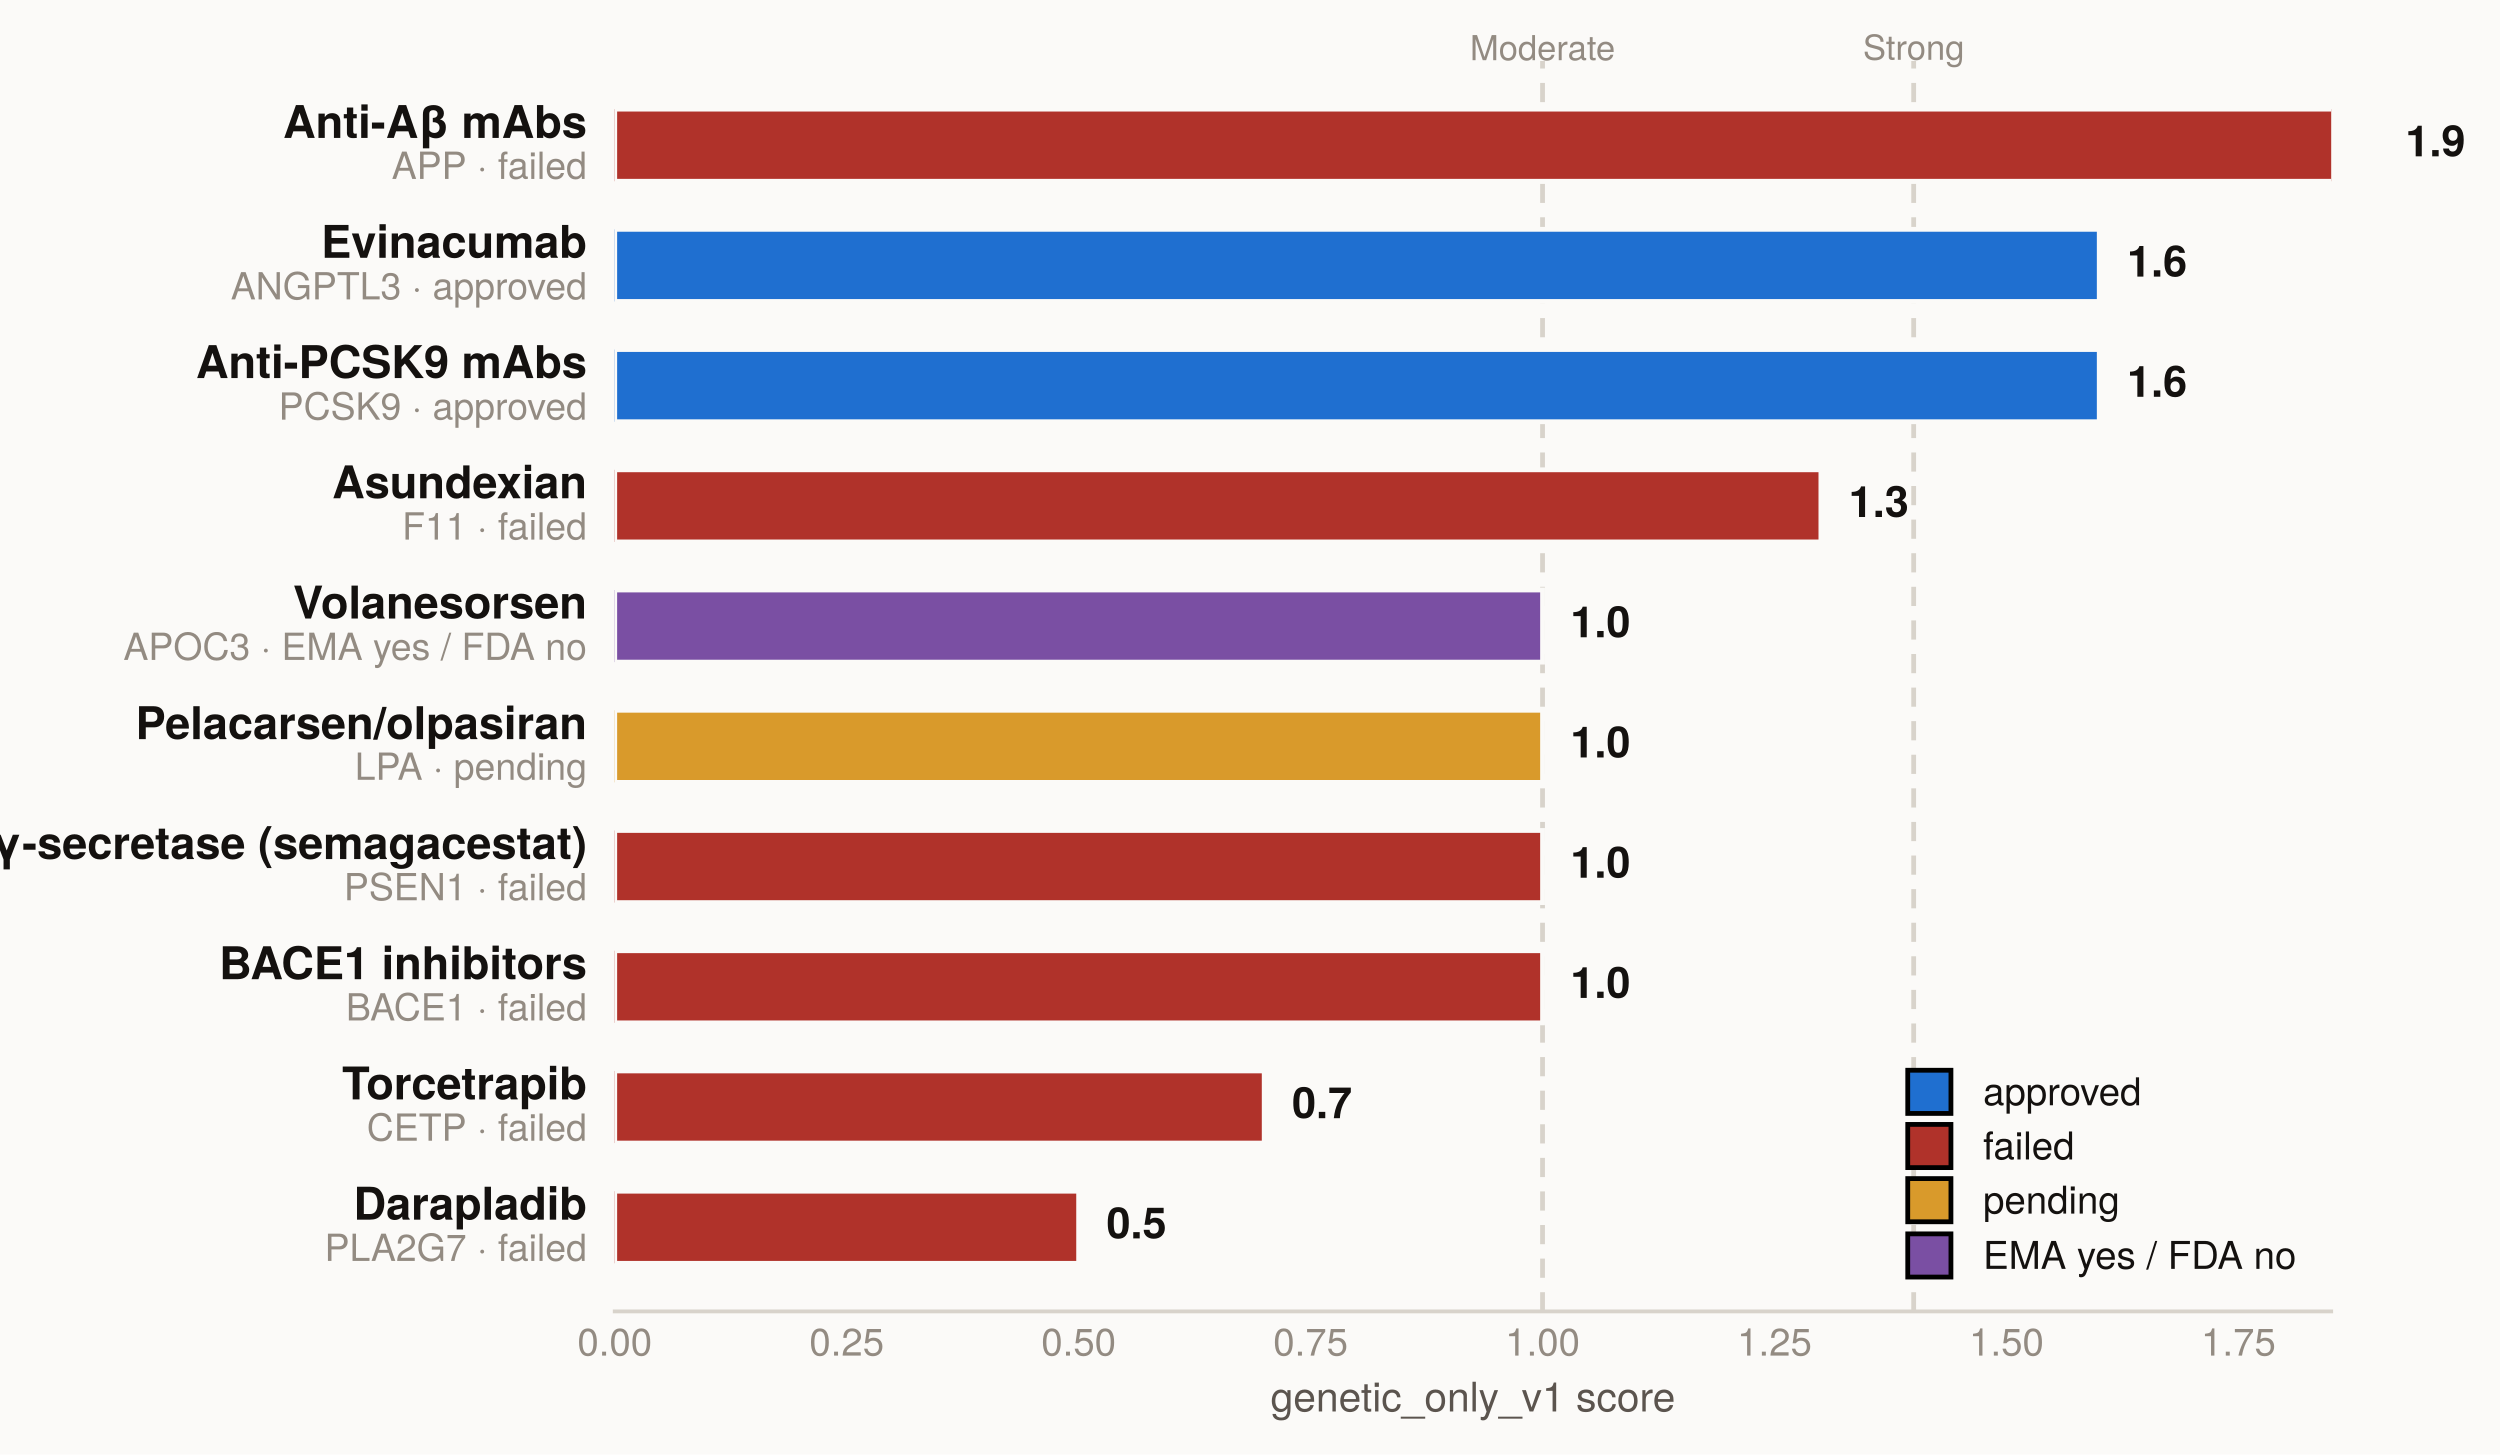
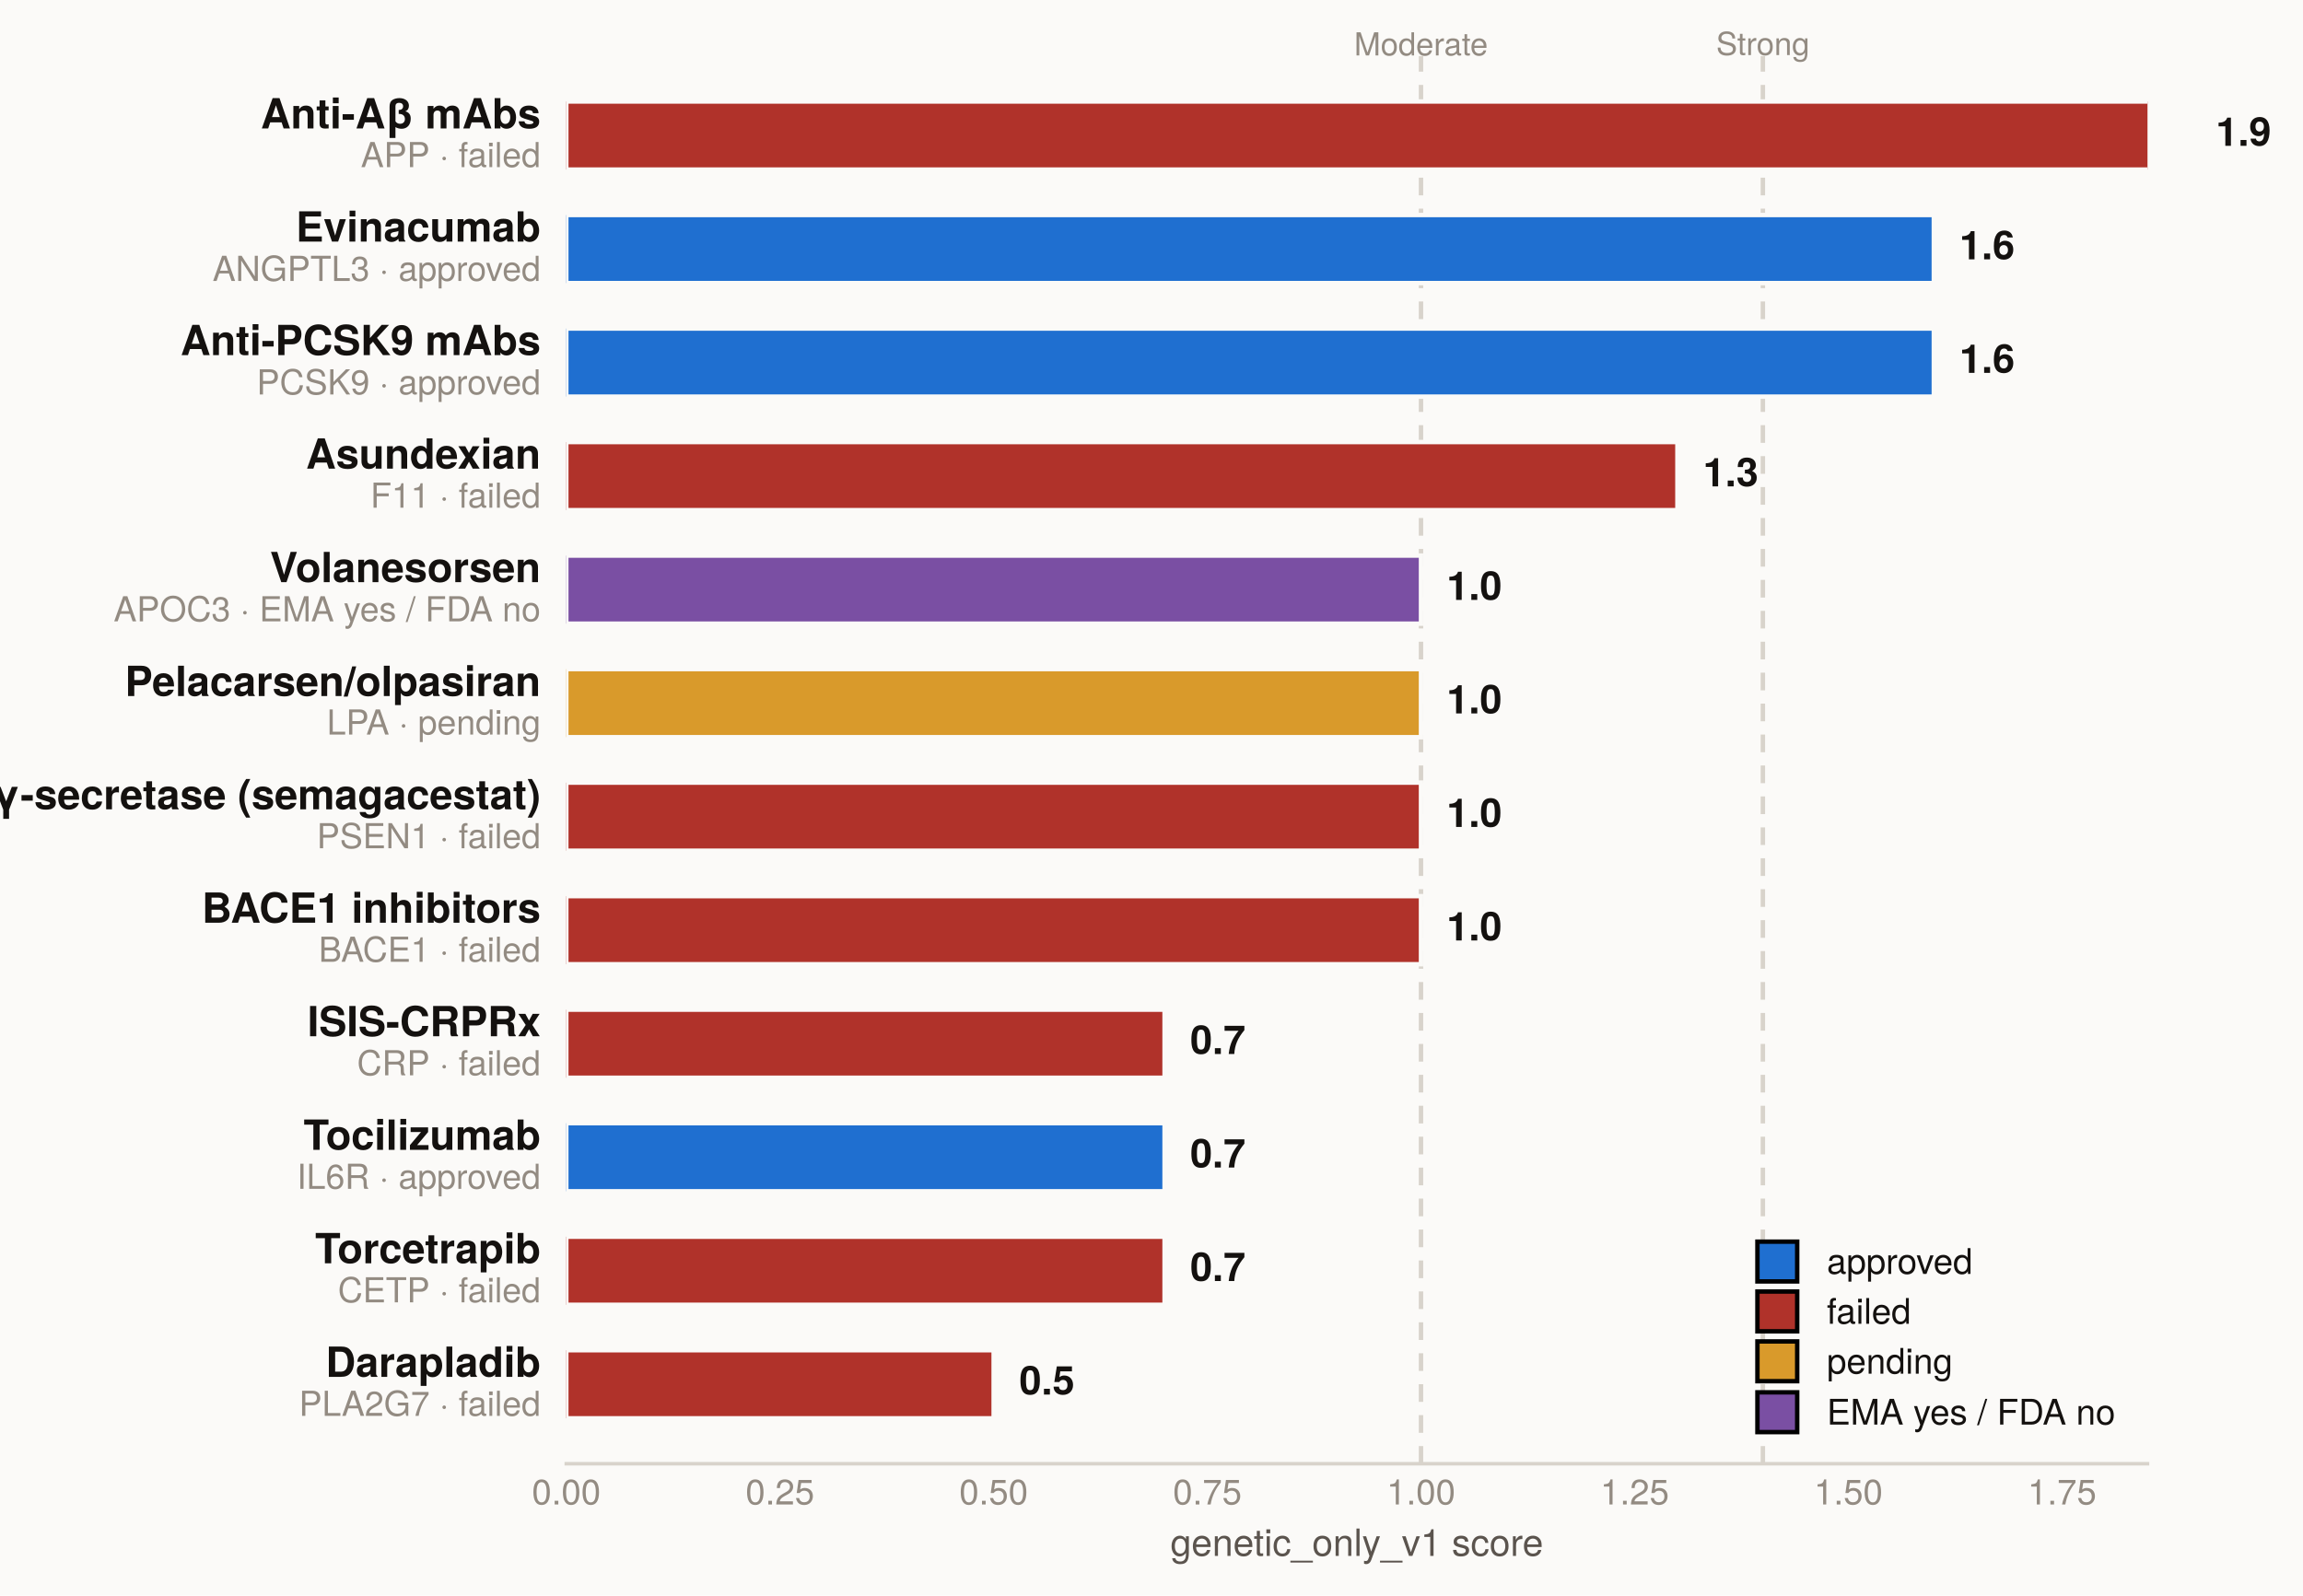
- <svg xmlns="http://www.w3.org/2000/svg" xmlns:xlink="http://www.w3.org/1999/xlink" width="520.976pt" height="303.119pt" viewBox="0 0 520.976 303.119" version="1.1">
+ <svg xmlns="http://www.w3.org/2000/svg" xmlns:xlink="http://www.w3.org/1999/xlink" width="520.976pt" height="361.047pt" viewBox="0 0 520.976 361.047" version="1.1">
  <defs>
    <style type="text/css">*{stroke-linejoin: round; stroke-linecap: butt}</style>
  </defs>
  <g id="figure_1">
    <g id="patch_1">
-       <path d="M -0 303.119  L 520.976 303.119  L 520.976 0  L -0 0  z " style="fill: #fbfaf8" />
+       <path d="M -0 361.047  L 520.976 361.047  L 520.976 0  L -0 0  z " style="fill: #fbfaf8" />
    </g>
    <g id="axes_1">
      <g id="patch_2">
-         <path d="M 128.103 273.283  L 485.799 273.283  L 485.799 12.715  L 128.103 12.715  z " style="fill: #fbfaf8" />
+         <path d="M 128.103 331.212  L 485.799 331.212  L 485.799 12.684  L 128.103 12.684  z " style="fill: #fbfaf8" />
      </g>
      <g id="line2d_1">
-         <path d="M 321.453 273.283  L 321.453 12.715  " clip-path="url(#pf06ba4222c)" style="fill: none; stroke-dasharray: 4,3; stroke-dashoffset: 0; stroke: #d8d3cb" />
+         <path d="M 321.453 331.212  L 321.453 12.684  " clip-path="url(#pfd480296ad)" style="fill: none; stroke-dasharray: 4,3; stroke-dashoffset: 0; stroke: #d8d3cb" />
      </g>
      <g id="line2d_2">
-         <path d="M 398.792 273.283  L 398.792 12.715  " clip-path="url(#pf06ba4222c)" style="fill: none; stroke-dasharray: 4,3; stroke-dashoffset: 0; stroke: #d8d3cb" />
+         <path d="M 398.792 331.212  L 398.792 12.684  " clip-path="url(#pfd480296ad)" style="fill: none; stroke-dasharray: 4,3; stroke-dashoffset: 0; stroke: #d8d3cb" />
      </g>
      <g id="matplotlib.axis_1">
        <g id="xtick_1">
          <g id="line2d_3" />
          <g id="text_1">
-             <text style="font-size: 8px; font-family: 'Helvetica Neue'; text-anchor: middle; fill: #938b82" x="128.103" y="282.496" transform="rotate(-0 128.1035 282.4958)">0.00</text>
+             <text style="font-size: 8px; font-family: 'Helvetica Neue'; text-anchor: middle; fill: #938b82" x="128.103" y="340.424" transform="rotate(-0 128.1035 340.4241)">0.00</text>
          </g>
        </g>
        <g id="xtick_2">
          <g id="line2d_4" />
          <g id="text_2">
-             <text style="font-size: 8px; font-family: 'Helvetica Neue'; text-anchor: middle; fill: #938b82" x="176.441" y="282.496" transform="rotate(-0 176.4408 282.4958)">0.25</text>
+             <text style="font-size: 8px; font-family: 'Helvetica Neue'; text-anchor: middle; fill: #938b82" x="176.441" y="340.424" transform="rotate(-0 176.4408 340.4241)">0.25</text>
          </g>
        </g>
        <g id="xtick_3">
          <g id="line2d_5" />
          <g id="text_3">
-             <text style="font-size: 8px; font-family: 'Helvetica Neue'; text-anchor: middle; fill: #938b82" x="224.778" y="282.496" transform="rotate(-0 224.7781 282.4958)">0.50</text>
+             <text style="font-size: 8px; font-family: 'Helvetica Neue'; text-anchor: middle; fill: #938b82" x="224.778" y="340.424" transform="rotate(-0 224.7781 340.4241)">0.50</text>
          </g>
        </g>
        <g id="xtick_4">
          <g id="line2d_6" />
          <g id="text_4">
-             <text style="font-size: 8px; font-family: 'Helvetica Neue'; text-anchor: middle; fill: #938b82" x="273.115" y="282.496" transform="rotate(-0 273.1154 282.4958)">0.75</text>
+             <text style="font-size: 8px; font-family: 'Helvetica Neue'; text-anchor: middle; fill: #938b82" x="273.115" y="340.424" transform="rotate(-0 273.1154 340.4241)">0.75</text>
          </g>
        </g>
        <g id="xtick_5">
          <g id="line2d_7" />
          <g id="text_5">
-             <text style="font-size: 8px; font-family: 'Helvetica Neue'; text-anchor: middle; fill: #938b82" x="321.453" y="282.496" transform="rotate(-0 321.4527 282.4958)">1.00</text>
+             <text style="font-size: 8px; font-family: 'Helvetica Neue'; text-anchor: middle; fill: #938b82" x="321.453" y="340.424" transform="rotate(-0 321.4527 340.4241)">1.00</text>
          </g>
        </g>
        <g id="xtick_6">
          <g id="line2d_8" />
          <g id="text_6">
-             <text style="font-size: 8px; font-family: 'Helvetica Neue'; text-anchor: middle; fill: #938b82" x="369.79" y="282.496" transform="rotate(-0 369.79 282.4958)">1.25</text>
+             <text style="font-size: 8px; font-family: 'Helvetica Neue'; text-anchor: middle; fill: #938b82" x="369.79" y="340.424" transform="rotate(-0 369.79 340.4241)">1.25</text>
          </g>
        </g>
        <g id="xtick_7">
          <g id="line2d_9" />
          <g id="text_7">
-             <text style="font-size: 8px; font-family: 'Helvetica Neue'; text-anchor: middle; fill: #938b82" x="418.127" y="282.496" transform="rotate(-0 418.1273 282.4958)">1.50</text>
+             <text style="font-size: 8px; font-family: 'Helvetica Neue'; text-anchor: middle; fill: #938b82" x="418.127" y="340.424" transform="rotate(-0 418.1273 340.4241)">1.50</text>
          </g>
        </g>
        <g id="xtick_8">
          <g id="line2d_10" />
          <g id="text_8">
-             <text style="font-size: 8px; font-family: 'Helvetica Neue'; text-anchor: middle; fill: #938b82" x="466.465" y="282.496" transform="rotate(-0 466.4646 282.4958)">1.75</text>
+             <text style="font-size: 8px; font-family: 'Helvetica Neue'; text-anchor: middle; fill: #938b82" x="466.465" y="340.424" transform="rotate(-0 466.4646 340.4241)">1.75</text>
          </g>
        </g>
        <g id="text_9">
-           <text style="font-size: 8.5px; font-family: 'Helvetica Neue'; text-anchor: middle; fill: #5b544e" x="306.951" y="294.142" transform="rotate(-0 306.9515 294.1415)">genetic_only_v1 score</text>
+           <text style="font-size: 8.5px; font-family: 'Helvetica Neue'; text-anchor: middle; fill: #5b544e" x="306.951" y="352.07" transform="rotate(-0 306.9515 352.0699)">genetic_only_v1 score</text>
        </g>
      </g>
      <g id="matplotlib.axis_2" />
      <g id="patch_3">
-         <path d="M 128.103 263.261  L 224.778 263.261  L 224.778 248.229  L 128.103 248.229  z " clip-path="url(#pf06ba4222c)" style="fill: #b0322a; stroke: #fbfaf8; stroke-linejoin: miter" />
+         <path d="M 128.103 320.937  L 224.778 320.937  L 224.778 305.524  L 128.103 305.524  z " clip-path="url(#pfd480296ad)" style="fill: #b0322a; stroke: #fbfaf8; stroke-linejoin: miter" />
      </g>
      <g id="patch_4">
-         <path d="M 128.103 238.207  L 263.448 238.207  L 263.448 223.174  L 128.103 223.174  z " clip-path="url(#pf06ba4222c)" style="fill: #b0322a; stroke: #fbfaf8; stroke-linejoin: miter" />
+         <path d="M 128.103 295.249  L 263.448 295.249  L 263.448 279.836  L 128.103 279.836  z " clip-path="url(#pfd480296ad)" style="fill: #b0322a; stroke: #fbfaf8; stroke-linejoin: miter" />
      </g>
      <g id="patch_5">
-         <path d="M 128.103 213.152  L 321.453 213.152  L 321.453 198.119  L 128.103 198.119  z " clip-path="url(#pf06ba4222c)" style="fill: #b0322a; stroke: #fbfaf8; stroke-linejoin: miter" />
+         <path d="M 128.103 269.561  L 263.448 269.561  L 263.448 254.148  L 128.103 254.148  z " clip-path="url(#pfd480296ad)" style="fill: #1f6fd0; stroke: #fbfaf8; stroke-linejoin: miter" />
      </g>
      <g id="patch_6">
-         <path d="M 128.103 188.098  L 321.453 188.098  L 321.453 173.065  L 128.103 173.065  z " clip-path="url(#pf06ba4222c)" style="fill: #b0322a; stroke: #fbfaf8; stroke-linejoin: miter" />
+         <path d="M 128.103 243.873  L 263.448 243.873  L 263.448 228.461  L 128.103 228.461  z " clip-path="url(#pfd480296ad)" style="fill: #b0322a; stroke: #fbfaf8; stroke-linejoin: miter" />
      </g>
      <g id="patch_7">
-         <path d="M 128.103 163.043  L 321.453 163.043  L 321.453 148.01  L 128.103 148.01  z " clip-path="url(#pf06ba4222c)" style="fill: #d99a2b; stroke: #fbfaf8; stroke-linejoin: miter" />
+         <path d="M 128.103 218.186  L 321.453 218.186  L 321.453 202.773  L 128.103 202.773  z " clip-path="url(#pfd480296ad)" style="fill: #b0322a; stroke: #fbfaf8; stroke-linejoin: miter" />
      </g>
      <g id="patch_8">
-         <path d="M 128.103 137.988  L 321.453 137.988  L 321.453 122.956  L 128.103 122.956  z " clip-path="url(#pf06ba4222c)" style="fill: #7a4fa3; stroke: #fbfaf8; stroke-linejoin: miter" />
+         <path d="M 128.103 192.498  L 321.453 192.498  L 321.453 177.085  L 128.103 177.085  z " clip-path="url(#pfd480296ad)" style="fill: #b0322a; stroke: #fbfaf8; stroke-linejoin: miter" />
      </g>
      <g id="patch_9">
-         <path d="M 128.103 112.934  L 379.457 112.934  L 379.457 97.901  L 128.103 97.901  z " clip-path="url(#pf06ba4222c)" style="fill: #b0322a; stroke: #fbfaf8; stroke-linejoin: miter" />
+         <path d="M 128.103 166.81  L 321.453 166.81  L 321.453 151.397  L 128.103 151.397  z " clip-path="url(#pfd480296ad)" style="fill: #d99a2b; stroke: #fbfaf8; stroke-linejoin: miter" />
      </g>
      <g id="patch_10">
-         <path d="M 128.103 87.879  L 437.462 87.879  L 437.462 72.846  L 128.103 72.846  z " clip-path="url(#pf06ba4222c)" style="fill: #1f6fd0; stroke: #fbfaf8; stroke-linejoin: miter" />
+         <path d="M 128.103 141.122  L 321.453 141.122  L 321.453 125.71  L 128.103 125.71  z " clip-path="url(#pfd480296ad)" style="fill: #7a4fa3; stroke: #fbfaf8; stroke-linejoin: miter" />
      </g>
      <g id="patch_11">
-         <path d="M 128.103 62.825  L 437.462 62.825  L 437.462 47.792  L 128.103 47.792  z " clip-path="url(#pf06ba4222c)" style="fill: #1f6fd0; stroke: #fbfaf8; stroke-linejoin: miter" />
+         <path d="M 128.103 115.435  L 379.457 115.435  L 379.457 100.022  L 128.103 100.022  z " clip-path="url(#pfd480296ad)" style="fill: #b0322a; stroke: #fbfaf8; stroke-linejoin: miter" />
      </g>
      <g id="patch_12">
-         <path d="M 128.103 37.77  L 495.467 37.77  L 495.467 22.737  L 128.103 22.737  z " clip-path="url(#pf06ba4222c)" style="fill: #b0322a; stroke: #fbfaf8; stroke-linejoin: miter" />
+         <path d="M 128.103 89.747  L 437.462 89.747  L 437.462 74.334  L 128.103 74.334  z " clip-path="url(#pfd480296ad)" style="fill: #1f6fd0; stroke: #fbfaf8; stroke-linejoin: miter" />
      </g>
      <g id="patch_13">
-         <path d="M 128.103 273.283  L 485.799 273.283  " style="fill: none; stroke: #d8d3cb; stroke-width: 0.8; stroke-linejoin: miter; stroke-linecap: square" />
+         <path d="M 128.103 64.059  L 437.462 64.059  L 437.462 48.646  L 128.103 48.646  z " clip-path="url(#pfd480296ad)" style="fill: #1f6fd0; stroke: #fbfaf8; stroke-linejoin: miter" />
+       </g>
+       <g id="patch_14">
+         <path d="M 128.103 38.371  L 495.467 38.371  L 495.467 22.959  L 128.103 22.959  z " clip-path="url(#pfd480296ad)" style="fill: #b0322a; stroke: #fbfaf8; stroke-linejoin: miter" />
+       </g>
+       <g id="patch_15">
+         <path d="M 128.103 331.212  L 485.799 331.212  " style="fill: none; stroke: #d8d3cb; stroke-width: 0.8; stroke-linejoin: miter; stroke-linecap: square" />
      </g>
      <g id="text_10">
-         <text style="font-weight: 700; font-size: 9px; font-family: 'Helvetica Neue'; text-anchor: start; fill: #14110f" x="230.579" y="258.072" transform="rotate(-0 230.5785 258.0717)">0.5</text>
+         <text style="font-weight: 700; font-size: 9px; font-family: 'Helvetica Neue'; text-anchor: start; fill: #14110f" x="230.579" y="315.557" transform="rotate(-0 230.5785 315.5568)">0.5</text>
      </g>
      <g id="text_11">
-         <text style="font-weight: 700; font-size: 9.4px; font-family: 'Helvetica Neue'; text-anchor: end; fill: #14110f" x="122.303" y="254.166" transform="rotate(-0 122.303 254.1663)">Darapladib</text>
+         <text style="font-weight: 700; font-size: 9.4px; font-family: 'Helvetica Neue'; text-anchor: end; fill: #14110f" x="122.303" y="311.55" transform="rotate(-0 122.303 311.5502)">Darapladib</text>
      </g>
      <g id="text_12">
-         <text style="font-size: 7.8px; font-family: 'Helvetica Neue'; text-anchor: end; fill: #938b82" x="122.303" y="262.772" transform="rotate(-0 122.303 262.7724)">PLA2G7 · failed</text>
+         <text style="font-size: 7.8px; font-family: 'Helvetica Neue'; text-anchor: end; fill: #938b82" x="122.303" y="320.384" transform="rotate(-0 122.303 320.3842)">PLA2G7 · failed</text>
      </g>
      <g id="text_13">
-         <text style="font-weight: 700; font-size: 9px; font-family: 'Helvetica Neue'; text-anchor: start; fill: #14110f" x="269.248" y="233.017" transform="rotate(-0 269.2484 233.0171)">0.7</text>
+         <text style="font-weight: 700; font-size: 9px; font-family: 'Helvetica Neue'; text-anchor: start; fill: #14110f" x="269.248" y="289.869" transform="rotate(-0 269.2484 289.8691)">0.7</text>
      </g>
      <g id="text_14">
-         <text style="font-weight: 700; font-size: 9.4px; font-family: 'Helvetica Neue'; text-anchor: end; fill: #14110f" x="122.303" y="229.112" transform="rotate(-0 122.303 229.1117)">Torcetrapib</text>
+         <text style="font-weight: 700; font-size: 9.4px; font-family: 'Helvetica Neue'; text-anchor: end; fill: #14110f" x="122.303" y="285.862" transform="rotate(-0 122.303 285.8625)">Torcetrapib</text>
      </g>
      <g id="text_15">
-         <text style="font-size: 7.8px; font-family: 'Helvetica Neue'; text-anchor: end; fill: #938b82" x="122.303" y="237.718" transform="rotate(-0 122.303 237.7178)">CETP · failed</text>
+         <text style="font-size: 7.8px; font-family: 'Helvetica Neue'; text-anchor: end; fill: #938b82" x="122.303" y="294.696" transform="rotate(-0 122.303 294.6964)">CETP · failed</text>
      </g>
      <g id="text_16">
-         <text style="font-weight: 700; font-size: 9px; font-family: 'Helvetica Neue'; text-anchor: start; fill: #14110f" x="327.253" y="207.962" transform="rotate(-0 327.2531 207.9624)">1.0</text>
+         <text style="font-weight: 700; font-size: 9px; font-family: 'Helvetica Neue'; text-anchor: start; fill: #14110f" x="269.248" y="264.181" transform="rotate(-0 269.2484 264.1814)">0.7</text>
      </g>
      <g id="text_17">
-         <text style="font-weight: 700; font-size: 9.4px; font-family: 'Helvetica Neue'; text-anchor: end; fill: #14110f" x="122.303" y="204.057" transform="rotate(-0 122.303 204.0571)">BACE1 inhibitors</text>
+         <text style="font-weight: 700; font-size: 9.4px; font-family: 'Helvetica Neue'; text-anchor: end; fill: #14110f" x="122.303" y="260.175" transform="rotate(-0 122.303 260.1747)">Tocilizumab</text>
      </g>
      <g id="text_18">
-         <text style="font-size: 7.8px; font-family: 'Helvetica Neue'; text-anchor: end; fill: #938b82" x="122.303" y="212.663" transform="rotate(-0 122.303 212.6632)">BACE1 · failed</text>
+         <text style="font-size: 7.8px; font-family: 'Helvetica Neue'; text-anchor: end; fill: #938b82" x="122.303" y="269.009" transform="rotate(-0 122.303 269.0087)">IL6R · approved</text>
      </g>
      <g id="text_19">
-         <text style="font-weight: 700; font-size: 9px; font-family: 'Helvetica Neue'; text-anchor: start; fill: #14110f" x="327.253" y="182.908" transform="rotate(-0 327.2531 182.9078)">1.0</text>
+         <text style="font-weight: 700; font-size: 9px; font-family: 'Helvetica Neue'; text-anchor: start; fill: #14110f" x="269.248" y="238.494" transform="rotate(-0 269.2484 238.4936)">0.7</text>
      </g>
      <g id="text_20">
-         <text style="font-weight: 700; font-size: 9.4px; font-family: 'Helvetica Neue'; text-anchor: end; fill: #14110f" x="122.303" y="179.025" transform="rotate(-0 122.303 179.0253)">γ-secretase (semagacestat)</text>
+         <text style="font-weight: 700; font-size: 9.4px; font-family: 'Helvetica Neue'; text-anchor: end; fill: #14110f" x="122.303" y="234.487" transform="rotate(-0 122.303 234.487)">ISIS-CRPRx</text>
      </g>
      <g id="text_21">
-         <text style="font-size: 7.8px; font-family: 'Helvetica Neue'; text-anchor: end; fill: #938b82" x="122.303" y="187.609" transform="rotate(-0 122.303 187.6085)">PSEN1 · failed</text>
+         <text style="font-size: 7.8px; font-family: 'Helvetica Neue'; text-anchor: end; fill: #938b82" x="122.303" y="243.321" transform="rotate(-0 122.303 243.3209)">CRP · failed</text>
      </g>
      <g id="text_22">
-         <text style="font-weight: 700; font-size: 9px; font-family: 'Helvetica Neue'; text-anchor: start; fill: #14110f" x="327.253" y="157.853" transform="rotate(-0 327.2531 157.8532)">1.0</text>
+         <text style="font-weight: 700; font-size: 9px; font-family: 'Helvetica Neue'; text-anchor: start; fill: #14110f" x="327.253" y="212.806" transform="rotate(-0 327.2531 212.8059)">1.0</text>
      </g>
      <g id="text_23">
-         <text style="font-weight: 700; font-size: 9.4px; font-family: 'Helvetica Neue'; text-anchor: end; fill: #14110f" x="122.303" y="154.027" transform="rotate(-0 122.303 154.0272)">Pelacarsen/olpasiran</text>
+         <text style="font-weight: 700; font-size: 9.4px; font-family: 'Helvetica Neue'; text-anchor: end; fill: #14110f" x="122.303" y="208.799" transform="rotate(-0 122.303 208.7992)">BACE1 inhibitors</text>
      </g>
      <g id="text_24">
-         <text style="font-size: 7.8px; font-family: 'Helvetica Neue'; text-anchor: end; fill: #938b82" x="122.303" y="162.507" transform="rotate(-0 122.303 162.507)">LPA · pending</text>
+         <text style="font-size: 7.8px; font-family: 'Helvetica Neue'; text-anchor: end; fill: #938b82" x="122.303" y="217.633" transform="rotate(-0 122.303 217.6332)">BACE1 · failed</text>
      </g>
      <g id="text_25">
-         <text style="font-weight: 700; font-size: 9px; font-family: 'Helvetica Neue'; text-anchor: start; fill: #14110f" x="327.253" y="132.799" transform="rotate(-0 327.2531 132.7986)">1.0</text>
+         <text style="font-weight: 700; font-size: 9px; font-family: 'Helvetica Neue'; text-anchor: start; fill: #14110f" x="327.253" y="187.118" transform="rotate(-0 327.2531 187.1181)">1.0</text>
      </g>
      <g id="text_26">
-         <text style="font-weight: 700; font-size: 9.4px; font-family: 'Helvetica Neue'; text-anchor: end; fill: #14110f" x="122.303" y="128.893" transform="rotate(-0 122.303 128.8933)">Volanesorsen</text>
+         <text style="font-weight: 700; font-size: 9.4px; font-family: 'Helvetica Neue'; text-anchor: end; fill: #14110f" x="122.303" y="183.134" transform="rotate(-0 122.303 183.1343)">γ-secretase (semagacestat)</text>
      </g>
      <g id="text_27">
-         <text style="font-size: 7.8px; font-family: 'Helvetica Neue'; text-anchor: end; fill: #938b82" x="122.303" y="137.526" transform="rotate(-0 122.303 137.5261)">APOC3 · EMA yes / FDA no</text>
+         <text style="font-size: 7.8px; font-family: 'Helvetica Neue'; text-anchor: end; fill: #938b82" x="122.303" y="191.945" transform="rotate(-0 122.303 191.9455)">PSEN1 · failed</text>
      </g>
      <g id="text_28">
-         <text style="font-weight: 700; font-size: 9px; font-family: 'Helvetica Neue'; text-anchor: start; fill: #14110f" x="385.258" y="107.744" transform="rotate(-0 385.2579 107.744)">1.3</text>
+         <text style="font-weight: 700; font-size: 9px; font-family: 'Helvetica Neue'; text-anchor: start; fill: #14110f" x="327.253" y="161.43" transform="rotate(-0 327.2531 161.4304)">1.0</text>
      </g>
      <g id="text_29">
-         <text style="font-weight: 700; font-size: 9.4px; font-family: 'Helvetica Neue'; text-anchor: end; fill: #14110f" x="122.303" y="103.839" transform="rotate(-0 122.303 103.8387)">Asundexian</text>
+         <text style="font-weight: 700; font-size: 9.4px; font-family: 'Helvetica Neue'; text-anchor: end; fill: #14110f" x="122.303" y="157.503" transform="rotate(-0 122.303 157.5031)">Pelacarsen/olpasiran</text>
      </g>
      <g id="text_30">
-         <text style="font-size: 7.8px; font-family: 'Helvetica Neue'; text-anchor: end; fill: #938b82" x="122.303" y="112.445" transform="rotate(-0 122.303 112.4447)">F11 · failed</text>
+         <text style="font-size: 7.8px; font-family: 'Helvetica Neue'; text-anchor: end; fill: #938b82" x="122.303" y="166.211" transform="rotate(-0 122.303 166.2108)">LPA · pending</text>
      </g>
      <g id="text_31">
-         <text style="font-weight: 700; font-size: 9px; font-family: 'Helvetica Neue'; text-anchor: start; fill: #14110f" x="443.263" y="82.689" transform="rotate(-0 443.2627 82.68937)">1.6</text>
+         <text style="font-weight: 700; font-size: 9px; font-family: 'Helvetica Neue'; text-anchor: start; fill: #14110f" x="327.253" y="135.743" transform="rotate(-0 327.2531 135.7426)">1.0</text>
      </g>
      <g id="text_32">
-         <text style="font-weight: 700; font-size: 9.4px; font-family: 'Helvetica Neue'; text-anchor: end; fill: #14110f" x="122.303" y="78.784" transform="rotate(-0 122.303 78.78404)">Anti-PCSK9 mAbs</text>
+         <text style="font-weight: 700; font-size: 9.4px; font-family: 'Helvetica Neue'; text-anchor: end; fill: #14110f" x="122.303" y="131.736" transform="rotate(-0 122.303 131.736)">Volanesorsen</text>
      </g>
      <g id="text_33">
-         <text style="font-size: 7.8px; font-family: 'Helvetica Neue'; text-anchor: end; fill: #938b82" x="122.303" y="87.456" transform="rotate(-0 122.303 87.45589)">PCSK9 · approved</text>
+         <text style="font-size: 7.8px; font-family: 'Helvetica Neue'; text-anchor: end; fill: #938b82" x="122.303" y="140.597" transform="rotate(-0 122.303 140.5968)">APOC3 · EMA yes / FDA no</text>
      </g>
      <g id="text_34">
-         <text style="font-weight: 700; font-size: 9px; font-family: 'Helvetica Neue'; text-anchor: start; fill: #14110f" x="443.263" y="57.635" transform="rotate(-0 443.2627 57.63476)">1.6</text>
+         <text style="font-weight: 700; font-size: 9px; font-family: 'Helvetica Neue'; text-anchor: start; fill: #14110f" x="385.258" y="110.055" transform="rotate(-0 385.2579 110.0549)">1.3</text>
      </g>
      <g id="text_35">
-         <text style="font-weight: 700; font-size: 9.4px; font-family: 'Helvetica Neue'; text-anchor: end; fill: #14110f" x="122.303" y="53.729" transform="rotate(-0 122.303 53.72942)">Evinacumab</text>
+         <text style="font-weight: 700; font-size: 9.4px; font-family: 'Helvetica Neue'; text-anchor: end; fill: #14110f" x="122.303" y="106.048" transform="rotate(-0 122.303 106.0483)">Asundexian</text>
      </g>
      <g id="text_36">
-         <text style="font-size: 7.8px; font-family: 'Helvetica Neue'; text-anchor: end; fill: #938b82" x="122.303" y="62.401" transform="rotate(-0 122.303 62.40127)">ANGPTL3 · approved</text>
+         <text style="font-size: 7.8px; font-family: 'Helvetica Neue'; text-anchor: end; fill: #938b82" x="122.303" y="114.882" transform="rotate(-0 122.303 114.8822)">F11 · failed</text>
      </g>
      <g id="text_37">
-         <text style="font-weight: 700; font-size: 9px; font-family: 'Helvetica Neue'; text-anchor: start; fill: #14110f" x="501.267" y="32.58" transform="rotate(-0 501.2674 32.58014)">1.9</text>
+         <text style="font-weight: 700; font-size: 9px; font-family: 'Helvetica Neue'; text-anchor: start; fill: #14110f" x="443.263" y="84.367" transform="rotate(-0 443.2627 84.36716)">1.6</text>
      </g>
      <g id="text_38">
-         <text style="font-weight: 700; font-size: 9.4px; font-family: 'Helvetica Neue'; text-anchor: end; fill: #14110f" x="122.303" y="28.75" transform="rotate(-0 122.303 28.74971)">Anti-Aβ mAbs</text>
+         <text style="font-weight: 700; font-size: 9.4px; font-family: 'Helvetica Neue'; text-anchor: end; fill: #14110f" x="122.303" y="80.361" transform="rotate(-0 122.303 80.36052)">Anti-PCSK9 mAbs</text>
      </g>
      <g id="text_39">
-         <text style="font-size: 7.8px; font-family: 'Helvetica Neue'; text-anchor: end; fill: #938b82" x="122.303" y="37.281" transform="rotate(-0 122.303 37.28084)">APP · failed</text>
+         <text style="font-size: 7.8px; font-family: 'Helvetica Neue'; text-anchor: end; fill: #938b82" x="122.303" y="89.26" transform="rotate(-0 122.303 89.2603)">PCSK9 · approved</text>
      </g>
      <g id="text_40">
+         <text style="font-weight: 700; font-size: 9px; font-family: 'Helvetica Neue'; text-anchor: start; fill: #14110f" x="443.263" y="58.679" transform="rotate(-0 443.2627 58.67941)">1.6</text>
+       </g>
+       <g id="text_41">
+         <text style="font-weight: 700; font-size: 9.4px; font-family: 'Helvetica Neue'; text-anchor: end; fill: #14110f" x="122.303" y="54.673" transform="rotate(-0 122.303 54.67278)">Evinacumab</text>
+       </g>
+       <g id="text_42">
+         <text style="font-size: 7.8px; font-family: 'Helvetica Neue'; text-anchor: end; fill: #938b82" x="122.303" y="63.573" transform="rotate(-0 122.303 63.57256)">ANGPTL3 · approved</text>
+       </g>
+       <g id="text_43">
+         <text style="font-weight: 700; font-size: 9px; font-family: 'Helvetica Neue'; text-anchor: start; fill: #14110f" x="501.267" y="32.992" transform="rotate(-0 501.2674 32.99167)">1.9</text>
+       </g>
+       <g id="text_44">
+         <text style="font-weight: 700; font-size: 9.4px; font-family: 'Helvetica Neue'; text-anchor: end; fill: #14110f" x="122.303" y="29.06" transform="rotate(-0 122.303 29.05995)">Anti-Aβ mAbs</text>
+       </g>
+       <g id="text_45">
+         <text style="font-size: 7.8px; font-family: 'Helvetica Neue'; text-anchor: end; fill: #938b82" x="122.303" y="37.819" transform="rotate(-0 122.303 37.819)">APP · failed</text>
+       </g>
+       <g id="text_46">
        <text style="font-size: 7.2px; font-family: 'Helvetica Neue'; text-anchor: middle; fill: #938b82" x="321.453" y="12.549" transform="rotate(-0 321.4527 12.54937)">Moderate</text>
      </g>
-       <g id="text_41">
+       <g id="text_47">
        <text style="font-size: 7.2px; font-family: 'Helvetica Neue'; text-anchor: middle; fill: #938b82" x="398.792" y="12.463" transform="rotate(-0 398.7923 12.46275)">Strong</text>
      </g>
      <g id="legend_1">
        <g id="line2d_11">
-           <path d="M 394.057 227.53  L 402.057 227.53  L 410.057 227.53  " style="fill: none; stroke: #000000; stroke-opacity: 0; stroke-width: 1.5; stroke-linecap: square" />
-           <defs>
-             <path id="m631a749eaf" d="M -4.5 4.5  L 4.5 4.5  L 4.5 -4.5  L -4.5 -4.5  z " style="stroke: #000000; stroke-linejoin: miter" />
-           </defs>
-           <g>
-             <use xlink:href="#m631a749eaf" x="402.057" y="227.53" style="fill: #1f6fd0; stroke: #000000; stroke-linejoin: miter" />
-           </g>
-         </g>
-         <g id="text_42">
-           <text style="font-size: 8px; font-family: 'Helvetica Neue'; text-anchor: start; fill: #14110f" x="413.257" y="230.33" transform="rotate(-0 413.257 230.3295)">approved</text>
+           <path d="M 394.057 285.458  L 402.057 285.458  L 410.057 285.458  " style="fill: none; stroke: #000000; stroke-opacity: 0; stroke-width: 1.5; stroke-linecap: square" />
+           <defs>
+             <path id="mea831131d8" d="M -4.5 4.5  L 4.5 4.5  L 4.5 -4.5  L -4.5 -4.5  z " style="stroke: #000000; stroke-linejoin: miter" />
+           </defs>
+           <g>
+             <use xlink:href="#mea831131d8" x="402.057" y="285.458" style="fill: #1f6fd0; stroke: #000000; stroke-linejoin: miter" />
+           </g>
+         </g>
+         <g id="text_48">
+           <text style="font-size: 8px; font-family: 'Helvetica Neue'; text-anchor: start; fill: #14110f" x="413.257" y="288.258" transform="rotate(-0 413.257 288.2579)">approved</text>
        </g>
        <g id="line2d_12">
-           <path d="M 394.057 238.818  L 402.057 238.818  L 410.057 238.818  " style="fill: none; stroke: #000000; stroke-opacity: 0; stroke-width: 1.5; stroke-linecap: square" />
-           <defs>
-             <path id="mc01dd454ea" d="M -4.5 4.5  L 4.5 4.5  L 4.5 -4.5  L -4.5 -4.5  z " style="stroke: #000000; stroke-linejoin: miter" />
-           </defs>
-           <g>
-             <use xlink:href="#mc01dd454ea" x="402.057" y="238.818" style="fill: #b0322a; stroke: #000000; stroke-linejoin: miter" />
-           </g>
-         </g>
-         <g id="text_43">
-           <text style="font-size: 8px; font-family: 'Helvetica Neue'; text-anchor: start; fill: #14110f" x="413.257" y="241.618" transform="rotate(-0 413.257 241.6183)">failed</text>
+           <path d="M 394.057 296.747  L 402.057 296.747  L 410.057 296.747  " style="fill: none; stroke: #000000; stroke-opacity: 0; stroke-width: 1.5; stroke-linecap: square" />
+           <defs>
+             <path id="maac96fa4ad" d="M -4.5 4.5  L 4.5 4.5  L 4.5 -4.5  L -4.5 -4.5  z " style="stroke: #000000; stroke-linejoin: miter" />
+           </defs>
+           <g>
+             <use xlink:href="#maac96fa4ad" x="402.057" y="296.747" style="fill: #b0322a; stroke: #000000; stroke-linejoin: miter" />
+           </g>
+         </g>
+         <g id="text_49">
+           <text style="font-size: 8px; font-family: 'Helvetica Neue'; text-anchor: start; fill: #14110f" x="413.257" y="299.547" transform="rotate(-0 413.257 299.5466)">failed</text>
        </g>
        <g id="line2d_13">
-           <path d="M 394.057 250.107  L 402.057 250.107  L 410.057 250.107  " style="fill: none; stroke: #000000; stroke-opacity: 0; stroke-width: 1.5; stroke-linecap: square" />
-           <defs>
-             <path id="m1006ce7ee4" d="M -4.5 4.5  L 4.5 4.5  L 4.5 -4.5  L -4.5 -4.5  z " style="stroke: #000000; stroke-linejoin: miter" />
-           </defs>
-           <g>
-             <use xlink:href="#m1006ce7ee4" x="402.057" y="250.107" style="fill: #d99a2b; stroke: #000000; stroke-linejoin: miter" />
-           </g>
-         </g>
-         <g id="text_44">
-           <text style="font-size: 8px; font-family: 'Helvetica Neue'; text-anchor: start; fill: #14110f" x="413.257" y="252.907" transform="rotate(-0 413.257 252.907)">pending</text>
+           <path d="M 394.057 308.035  L 402.057 308.035  L 410.057 308.035  " style="fill: none; stroke: #000000; stroke-opacity: 0; stroke-width: 1.5; stroke-linecap: square" />
+           <defs>
+             <path id="m19f4577ee6" d="M -4.5 4.5  L 4.5 4.5  L 4.5 -4.5  L -4.5 -4.5  z " style="stroke: #000000; stroke-linejoin: miter" />
+           </defs>
+           <g>
+             <use xlink:href="#m19f4577ee6" x="402.057" y="308.035" style="fill: #d99a2b; stroke: #000000; stroke-linejoin: miter" />
+           </g>
+         </g>
+         <g id="text_50">
+           <text style="font-size: 8px; font-family: 'Helvetica Neue'; text-anchor: start; fill: #14110f" x="413.257" y="310.835" transform="rotate(-0 413.257 310.8354)">pending</text>
        </g>
        <g id="line2d_14">
-           <path d="M 394.057 261.627  L 402.057 261.627  L 410.057 261.627  " style="fill: none; stroke: #000000; stroke-opacity: 0; stroke-width: 1.5; stroke-linecap: square" />
-           <defs>
-             <path id="m4d9c935cb1" d="M -4.5 4.5  L 4.5 4.5  L 4.5 -4.5  L -4.5 -4.5  z " style="stroke: #000000; stroke-linejoin: miter" />
-           </defs>
-           <g>
-             <use xlink:href="#m4d9c935cb1" x="402.057" y="261.627" style="fill: #7a4fa3; stroke: #000000; stroke-linejoin: miter" />
-           </g>
-         </g>
-         <g id="text_45">
-           <text style="font-size: 8px; font-family: 'Helvetica Neue'; text-anchor: start; fill: #14110f" x="413.257" y="264.427" transform="rotate(-0 413.257 264.427)">EMA yes / FDA no</text>
+           <path d="M 394.057 319.555  L 402.057 319.555  L 410.057 319.555  " style="fill: none; stroke: #000000; stroke-opacity: 0; stroke-width: 1.5; stroke-linecap: square" />
+           <defs>
+             <path id="mba584b7253" d="M -4.5 4.5  L 4.5 4.5  L 4.5 -4.5  L -4.5 -4.5  z " style="stroke: #000000; stroke-linejoin: miter" />
+           </defs>
+           <g>
+             <use xlink:href="#mba584b7253" x="402.057" y="319.555" style="fill: #7a4fa3; stroke: #000000; stroke-linejoin: miter" />
+           </g>
+         </g>
+         <g id="text_51">
+           <text style="font-size: 8px; font-family: 'Helvetica Neue'; text-anchor: start; fill: #14110f" x="413.257" y="322.355" transform="rotate(-0 413.257 322.3554)">EMA yes / FDA no</text>
        </g>
      </g>
    </g>
  </g>
  <defs>
-     <clipPath id="pf06ba4222c">
-       <rect x="128.103" y="12.715" width="357.696" height="260.568" />
+     <clipPath id="pfd480296ad">
+       <rect x="128.103" y="12.684" width="357.696" height="318.528" />
    </clipPath>
  </defs>
</svg>
